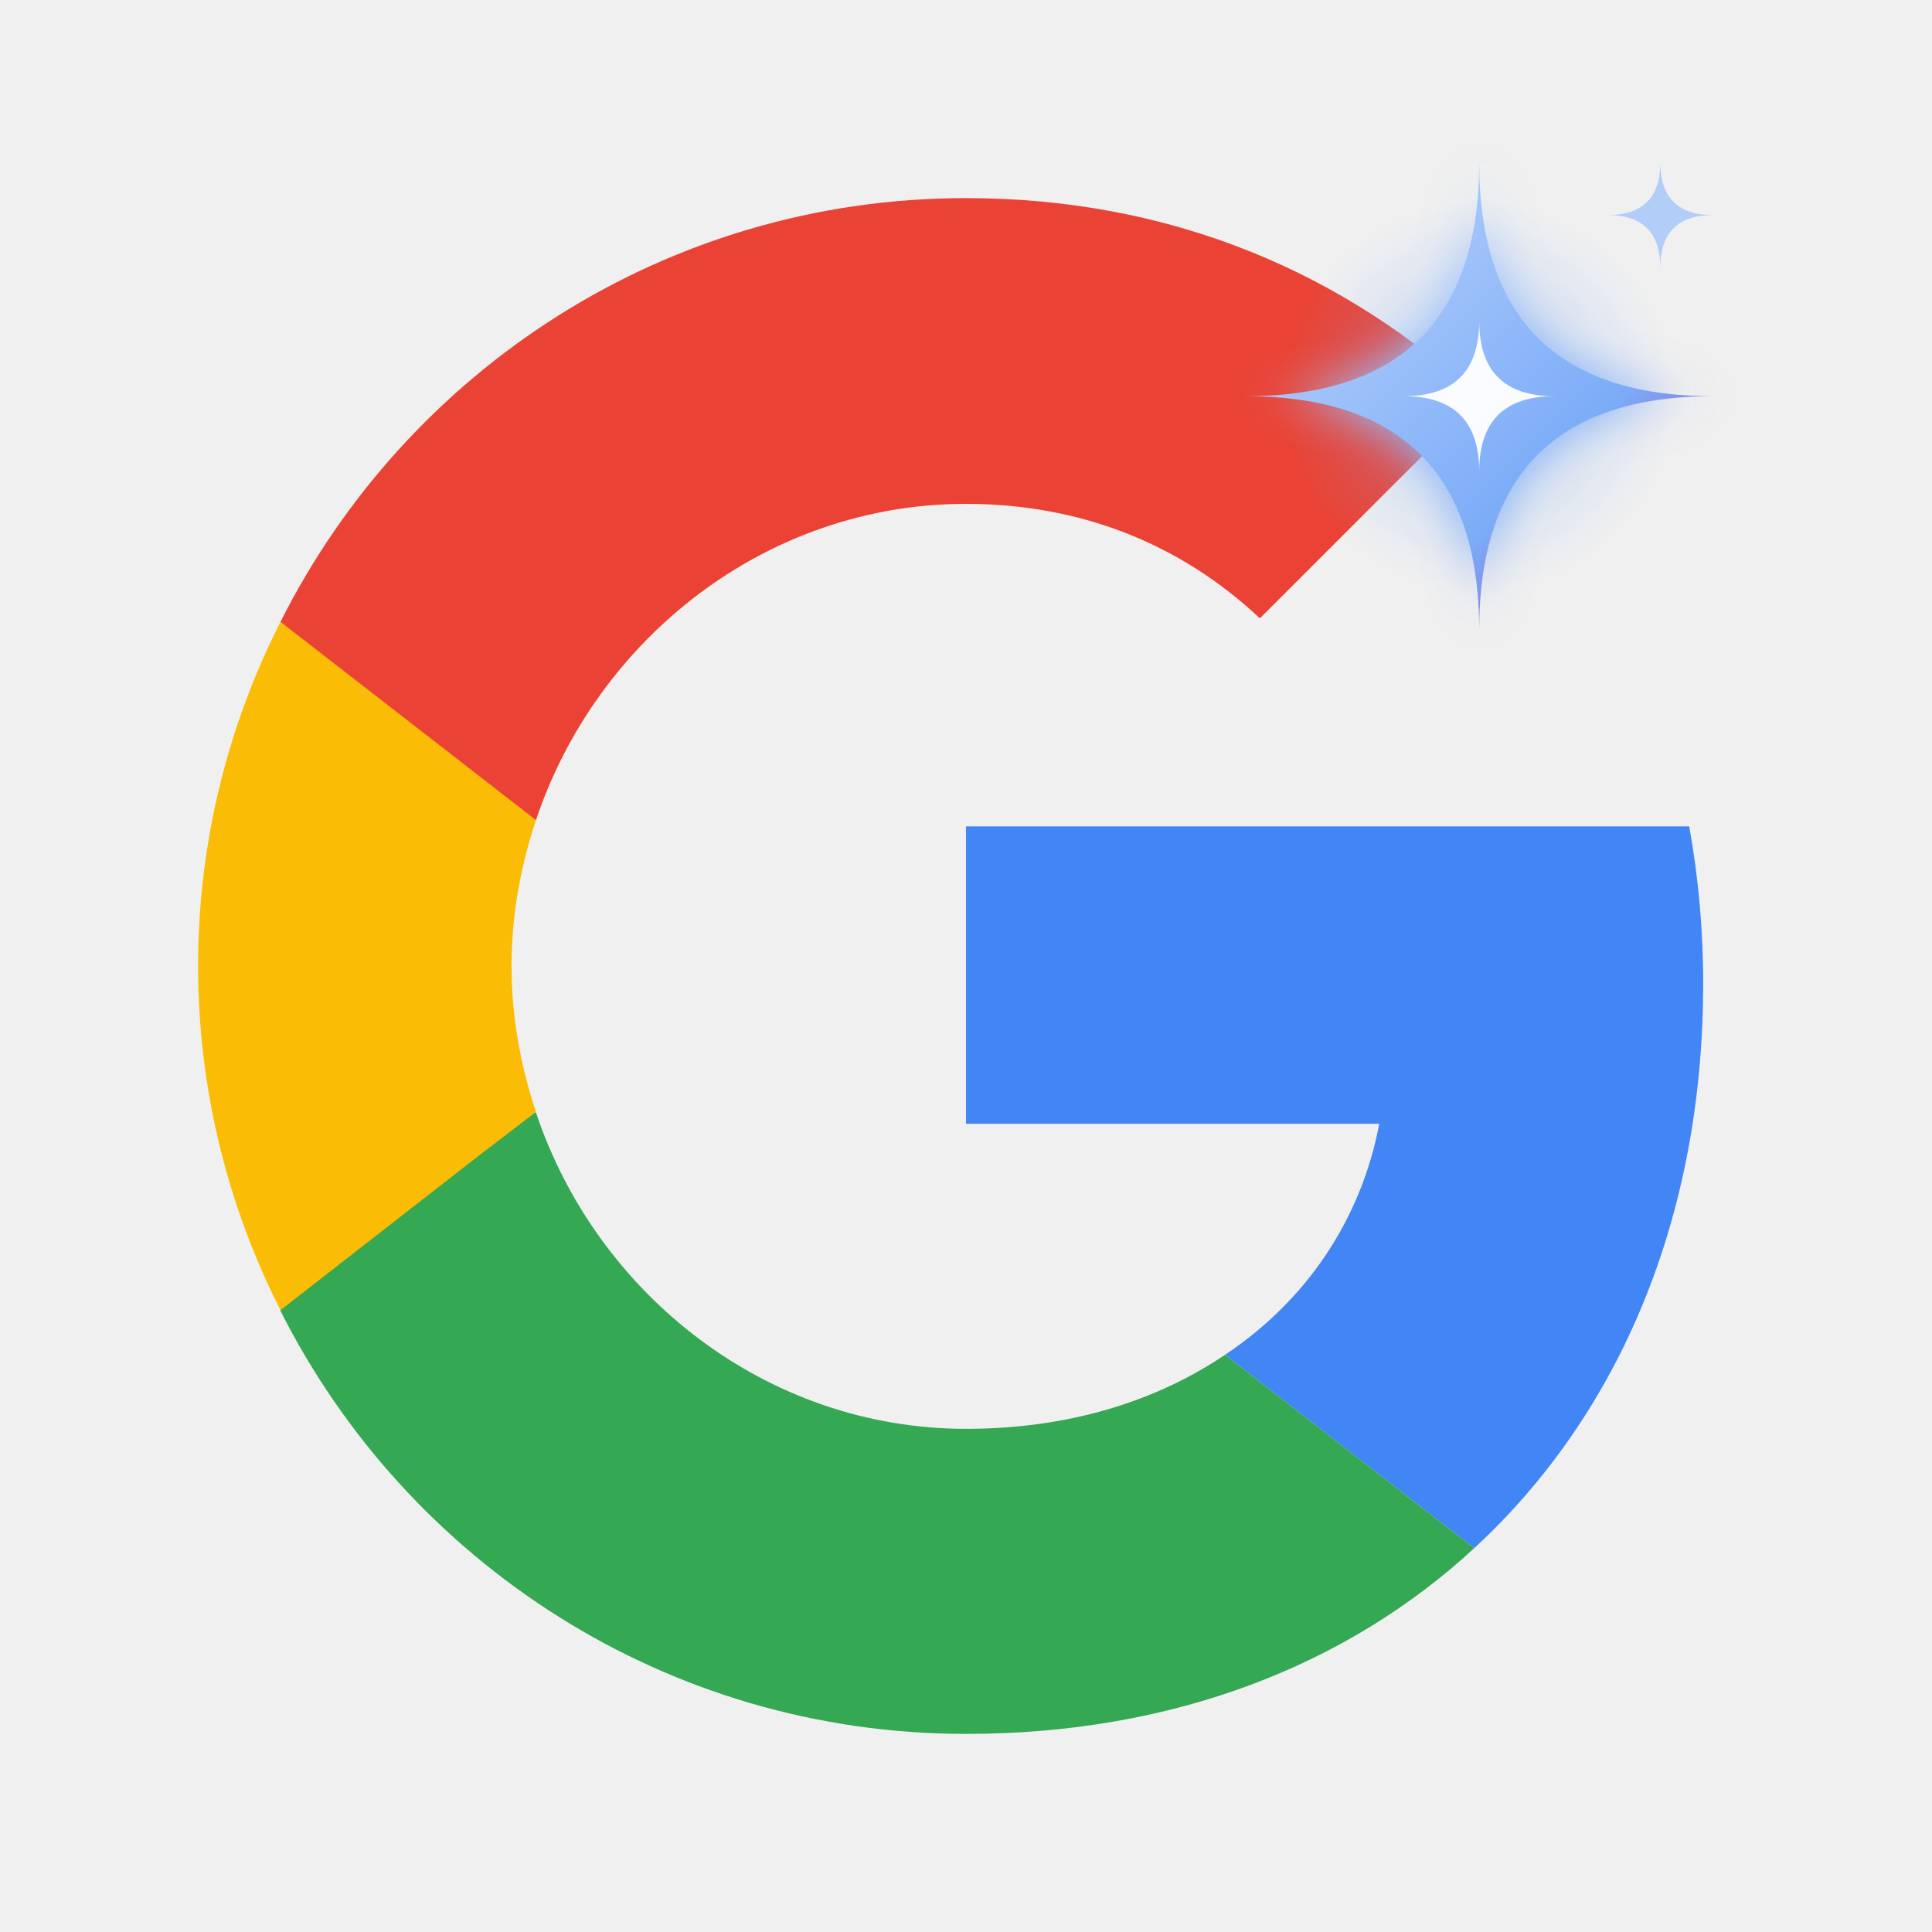
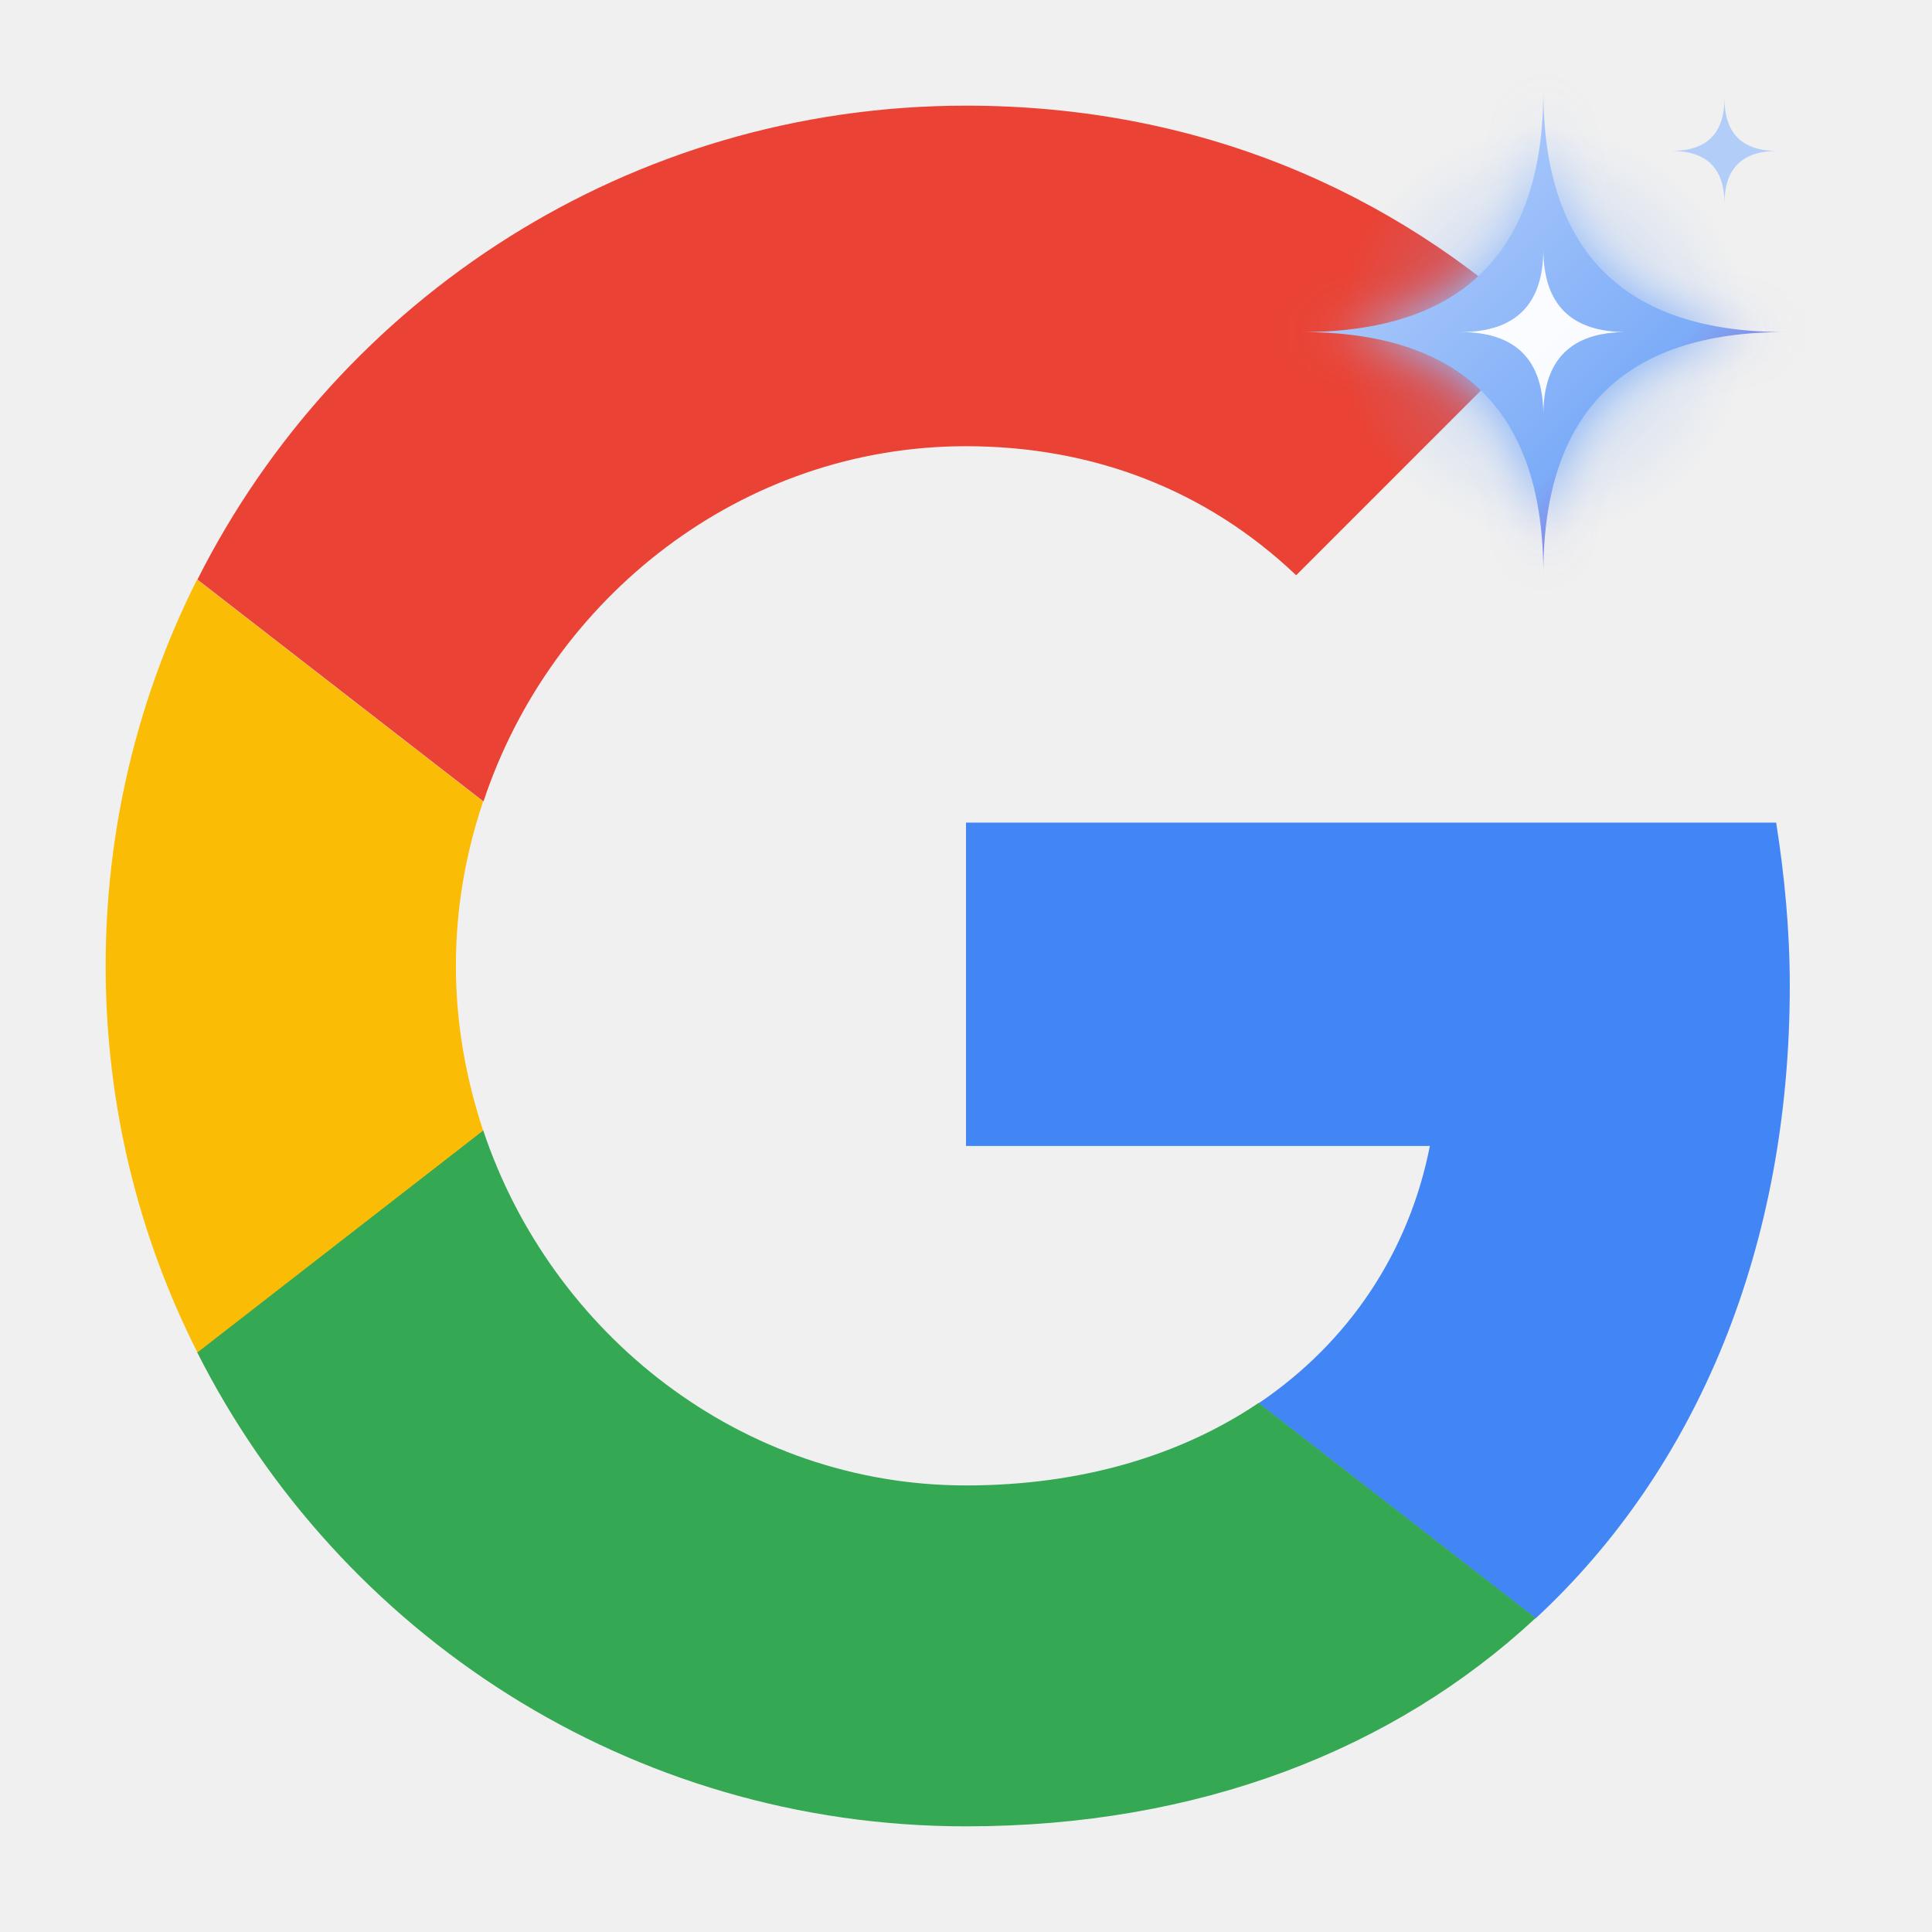
<svg xmlns="http://www.w3.org/2000/svg" viewBox="0 0 512 512" width="512" height="512">
  <defs>
    <linearGradient id="geminiGrad" x1="0%" y1="0%" x2="100%" y2="100%">
      <stop offset="0%" stop-color="#E3EEFF" />
      <stop offset="25%" stop-color="#A8C7FA" />
      <stop offset="65%" stop-color="#7Cacf8" />
      <stop offset="100%" stop-color="#9C27B0" />
    </linearGradient>
    <radialGradient id="geminiAura" cx="50%" cy="50%" r="50%">
      <stop offset="0%" stop-color="#A8C7FA" stop-opacity="0.6" />
      <stop offset="50%" stop-color="#7Cacf8" stop-opacity="0.2" />
      <stop offset="100%" stop-color="#7Cacf8" stop-opacity="0" />
    </radialGradient>
    <filter id="glow" x="-30%" y="-30%" width="160%" height="160%">
      <feGaussianBlur stdDeviation="6" result="blur" />
      <feComposite in="SourceGraphic" in2="blur" operator="over" />
    </filter>
  </defs>
-   <g transform="translate(34, 34) scale(18.5)">
-     <path fill="#4285F4" d="M22.56 12.25c0-.78-.07-1.53-.2-2.25H12v4.26h5.92c-.26 1.37-1.04 2.53-2.21 3.31l3.57 2.77c2.08-1.92 3.28-4.74 3.28-8.09z" />
-     <path fill="#34A853" d="M12 23c2.97 0 5.46-.98 7.28-2.66l-3.57-2.77c-.98.66-2.23 1.06-3.71 1.06-2.86 0-5.29-1.93-6.16-4.53H2.18v2.84C3.99 20.53 7.7 23 12 23z" />
-     <path fill="#FBBC05" d="M5.84 14.09c-.22-.66-.35-1.36-.35-2.09s.13-1.43.35-2.09V7.07H2.18C1.43 8.55 1 10.22 1 12s.43 3.45 1.18 4.93l2.85-2.22.81-.62z" />
-     <path fill="#EA4335" d="M12 5.38c1.62 0 3.06.56 4.21 1.64l3.15-3.15C17.45 2.09 14.97 1 12 1 7.7 1 3.99 3.47 2.18 7.07l3.66 2.84c.87-2.6 3.3-4.53 6.16-4.53z" />
+   <g transform="translate(28, 28) scale(9.5)">
+     <path fill="#4285F4" d="M46.98 24.55c0-1.57-.15-3.09-.38-4.55H24v9.02h12.94c-.58 2.96-2.26 5.48-4.78 7.18l7.73 6c4.51-4.18 7.09-10.36 7.09-17.65z" />
+     <path fill="#34A853" d="M24 48c6.48 0 11.93-2.13 15.89-5.81l-7.73-6c-2.15 1.45-4.92 2.3-8.16 2.3-6.26 0-11.57-4.22-13.47-9.91l-7.98 6.19C6.51 42.62 14.62 48 24 48z" />
+     <path fill="#FBBC05" d="M10.53 28.59c-.48-1.45-.76-2.99-.76-4.59s.27-3.14.76-4.59l-7.98-6.19C.92 16.46 0 20.12 0 24c0 3.88.92 7.54 2.56 10.78l7.97-6.19z" />
+     <path fill="#EA4335" d="M24 9.5c3.54 0 6.71 1.22 9.21 3.6l6.85-6.85C35.9 2.38 30.47 0 24 0 14.62 0 6.51 5.38 2.56 13.22l7.98 6.19C12.43 13.72 17.74 9.5 24 9.5z" />
  </g>
-   <circle cx="392" cy="105" r="52" fill="url(#geminiAura)" />
-   <g transform="translate(392, 105)">
-     <path fill="url(#geminiGrad)" filter="url(#glow)" d="M 0,-62 Q 0,0 62,0 Q 0,0 0,62 Q 0,0 -62,0 Q 0,0 0,-62 Z" />
-     <path fill="#FFFFFF" opacity="0.95" d="M 0,-20 Q 0,0 20,0 Q 0,0 0,20 Q 0,0 -20,0 Q 0,0 0,-20 Z" />
+   <circle cx="409" cy="88" r="54" fill="url(#geminiAura)" />
+   <g transform="translate(409, 88)">
+     <path fill="url(#geminiGrad)" filter="url(#glow)" d="M 0,-64 Q 0,0 64,0 Q 0,0 0,64 Q 0,0 -64,0 Q 0,0 0,-64 Z" />
+     <path fill="#FFFFFF" opacity="0.95" d="M 0,-22 Q 0,0 22,0 Q 0,0 0,22 Q 0,0 -22,0 Q 0,0 0,-22 Z" />
    <g transform="translate(48, -48)">
      <path fill="#A8C7FA" opacity="0.85" d="M 0,-14 Q 0,0 14,0 Q 0,0 0,14 Q 0,0 -14,0 Q 0,0 0,-14 Z" />
    </g>
  </g>
</svg>
